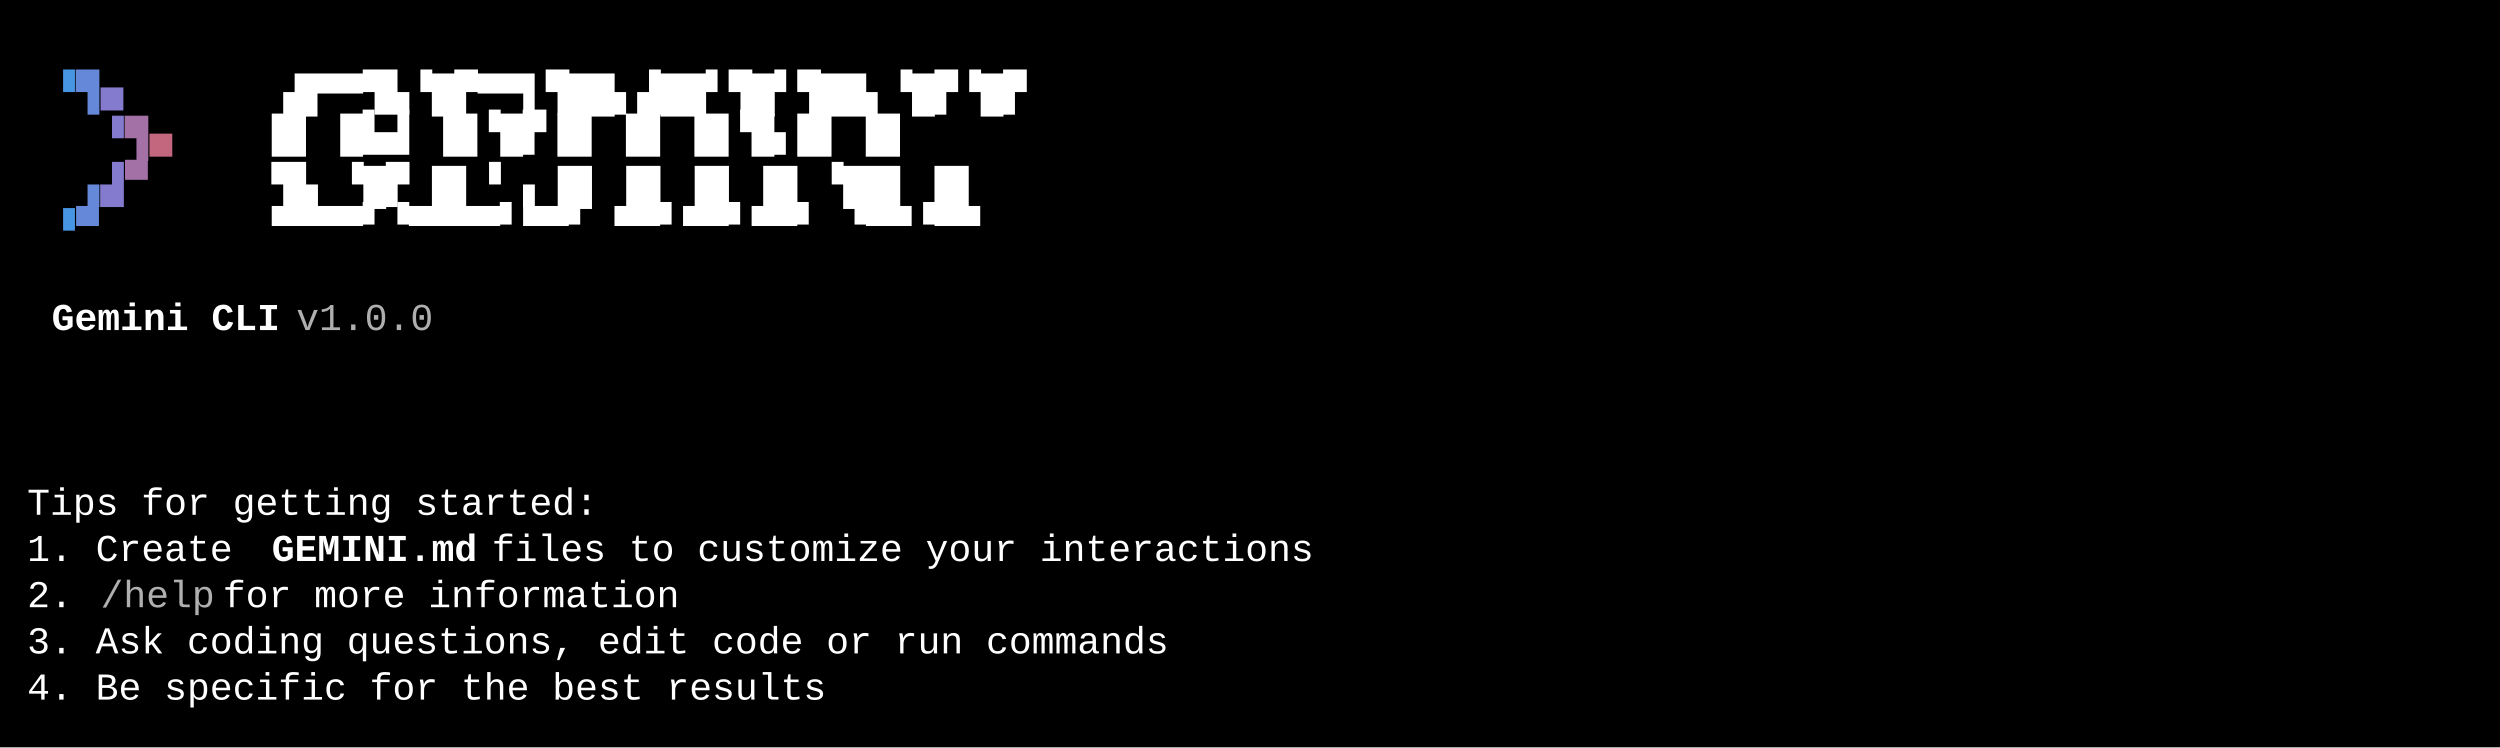
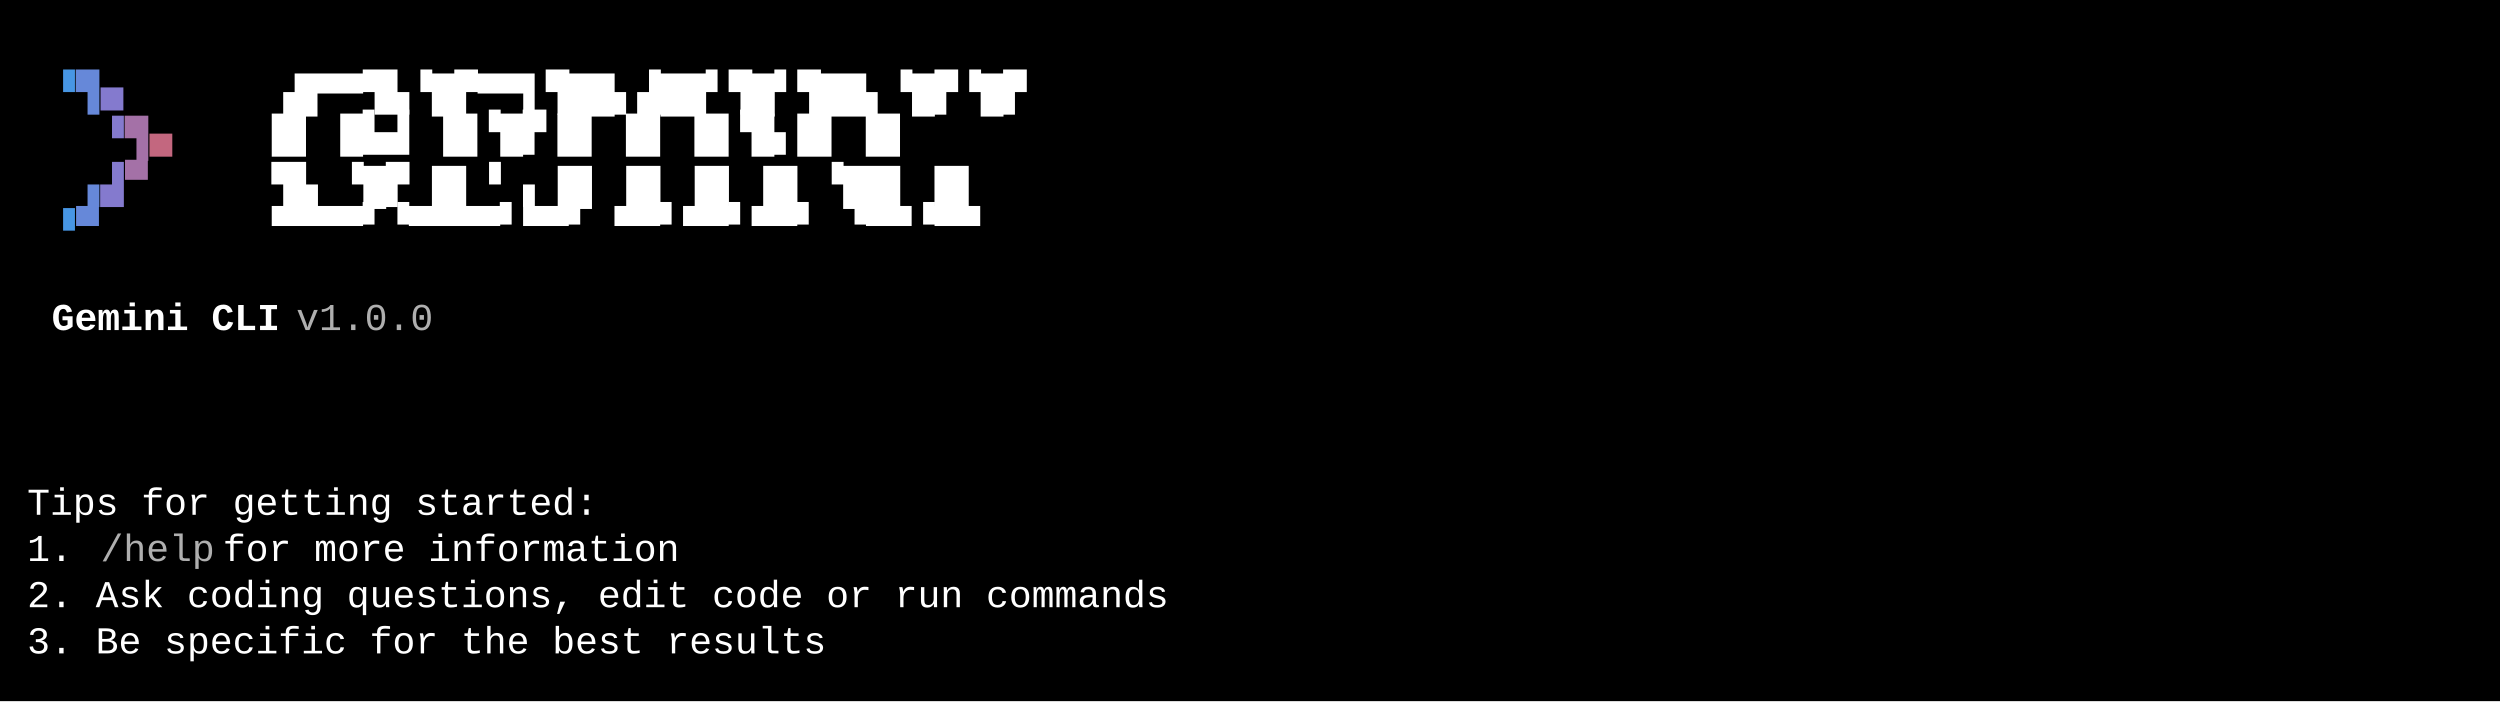
- <svg xmlns="http://www.w3.org/2000/svg" width="920" height="275" viewBox="0 0 920 275">
+ <svg xmlns="http://www.w3.org/2000/svg" width="920" height="258" viewBox="0 0 920 258">
  <style>
    text { font-family: Consolas, "Courier New", monospace; font-size: 14px; dominant-baseline: text-before-edge; white-space: pre; }
  </style>
-   <rect width="920" height="275" fill="#000000" />
+   <rect width="920" height="258" fill="#000000" />
  <g transform="translate(10, 10)">
    <text x="9" y="19" fill="#4796e4" textLength="9" lengthAdjust="spacingAndGlyphs">▝</text>
    <text x="18" y="19" fill="#6688d9" textLength="9" lengthAdjust="spacingAndGlyphs">▜</text>
    <text x="27" y="19" fill="#847ace" textLength="9" lengthAdjust="spacingAndGlyphs">▄</text>
    <text x="90" y="19" fill="#ffffff" textLength="297" lengthAdjust="spacingAndGlyphs">▗█▀▀▜▙▝█▛▀▀▌▜██▖▟██▘▜█▘▜██▖▝█▛▝█▛</text>
    <text x="27" y="36" fill="#847ace" textLength="9" lengthAdjust="spacingAndGlyphs">▝</text>
    <text x="36" y="36" fill="#a471a7" textLength="9" lengthAdjust="spacingAndGlyphs">▜</text>
    <text x="45" y="36" fill="#c3677f" textLength="9" lengthAdjust="spacingAndGlyphs">▄</text>
    <text x="90" y="36" fill="#ffffff" textLength="297" lengthAdjust="spacingAndGlyphs">█▌     █▙▟  ▐█▝█▛▐█ ▐█ ▐█▝█▖█▌ █▌</text>
    <text x="18" y="53" fill="#6688d9" textLength="9" lengthAdjust="spacingAndGlyphs">▗</text>
    <text x="27" y="53" fill="#847ace" textLength="9" lengthAdjust="spacingAndGlyphs">▟</text>
    <text x="36" y="53" fill="#a471a7" textLength="9" lengthAdjust="spacingAndGlyphs">▀</text>
    <text x="90" y="53" fill="#ffffff" textLength="297" lengthAdjust="spacingAndGlyphs">▜▙ ▝█▛ █▌▝ ▖▐█   ▐█ ▐█ ▐█ ▝██▌ █▌</text>
    <text x="9" y="70" fill="#4796e4" textLength="9" lengthAdjust="spacingAndGlyphs">▝</text>
    <text x="18" y="70" fill="#6688d9" textLength="9" lengthAdjust="spacingAndGlyphs">▀</text>
    <text x="90" y="70" fill="#ffffff" textLength="297" lengthAdjust="spacingAndGlyphs"> ▀▀▀▀▘▝▀▀▀▀▘▀▀▘  ▀▀▘▀▀▘▀▀▘ ▝▀▀▝▀▀</text>
    <text x="9" y="104" fill="#ffffff" textLength="90" lengthAdjust="spacingAndGlyphs" font-weight="bold">Gemini CLI</text>
    <text x="99" y="104" fill="#afafaf" textLength="63" lengthAdjust="spacingAndGlyphs"> v1.0.0</text>
    <text x="0" y="172" fill="#ffffff" textLength="225" lengthAdjust="spacingAndGlyphs">Tips for getting started:</text>
-     <text x="0" y="189" fill="#ffffff" textLength="90" lengthAdjust="spacingAndGlyphs">1. Create </text>
-     <text x="90" y="189" fill="#ffffff" textLength="81" lengthAdjust="spacingAndGlyphs" font-weight="bold">GEMINI.md</text>
-     <text x="171" y="189" fill="#ffffff" textLength="333" lengthAdjust="spacingAndGlyphs"> files to customize your interactions</text>
-     <text x="0" y="206" fill="#ffffff" textLength="27" lengthAdjust="spacingAndGlyphs">2. </text>
-     <text x="27" y="206" fill="#afafaf" textLength="45" lengthAdjust="spacingAndGlyphs">/help</text>
-     <text x="72" y="206" fill="#ffffff" textLength="189" lengthAdjust="spacingAndGlyphs"> for more information</text>
-     <text x="0" y="223" fill="#ffffff" textLength="450" lengthAdjust="spacingAndGlyphs">3. Ask coding questions, edit code or run commands</text>
-     <text x="0" y="240" fill="#ffffff" textLength="315" lengthAdjust="spacingAndGlyphs">4. Be specific for the best results</text>
+     <text x="0" y="189" fill="#ffffff" textLength="27" lengthAdjust="spacingAndGlyphs">1. </text>
+     <text x="27" y="189" fill="#afafaf" textLength="45" lengthAdjust="spacingAndGlyphs">/help</text>
+     <text x="72" y="189" fill="#ffffff" textLength="189" lengthAdjust="spacingAndGlyphs"> for more information</text>
+     <text x="0" y="206" fill="#ffffff" textLength="450" lengthAdjust="spacingAndGlyphs">2. Ask coding questions, edit code or run commands</text>
+     <text x="0" y="223" fill="#ffffff" textLength="315" lengthAdjust="spacingAndGlyphs">3. Be specific for the best results</text>
  </g>
</svg>
